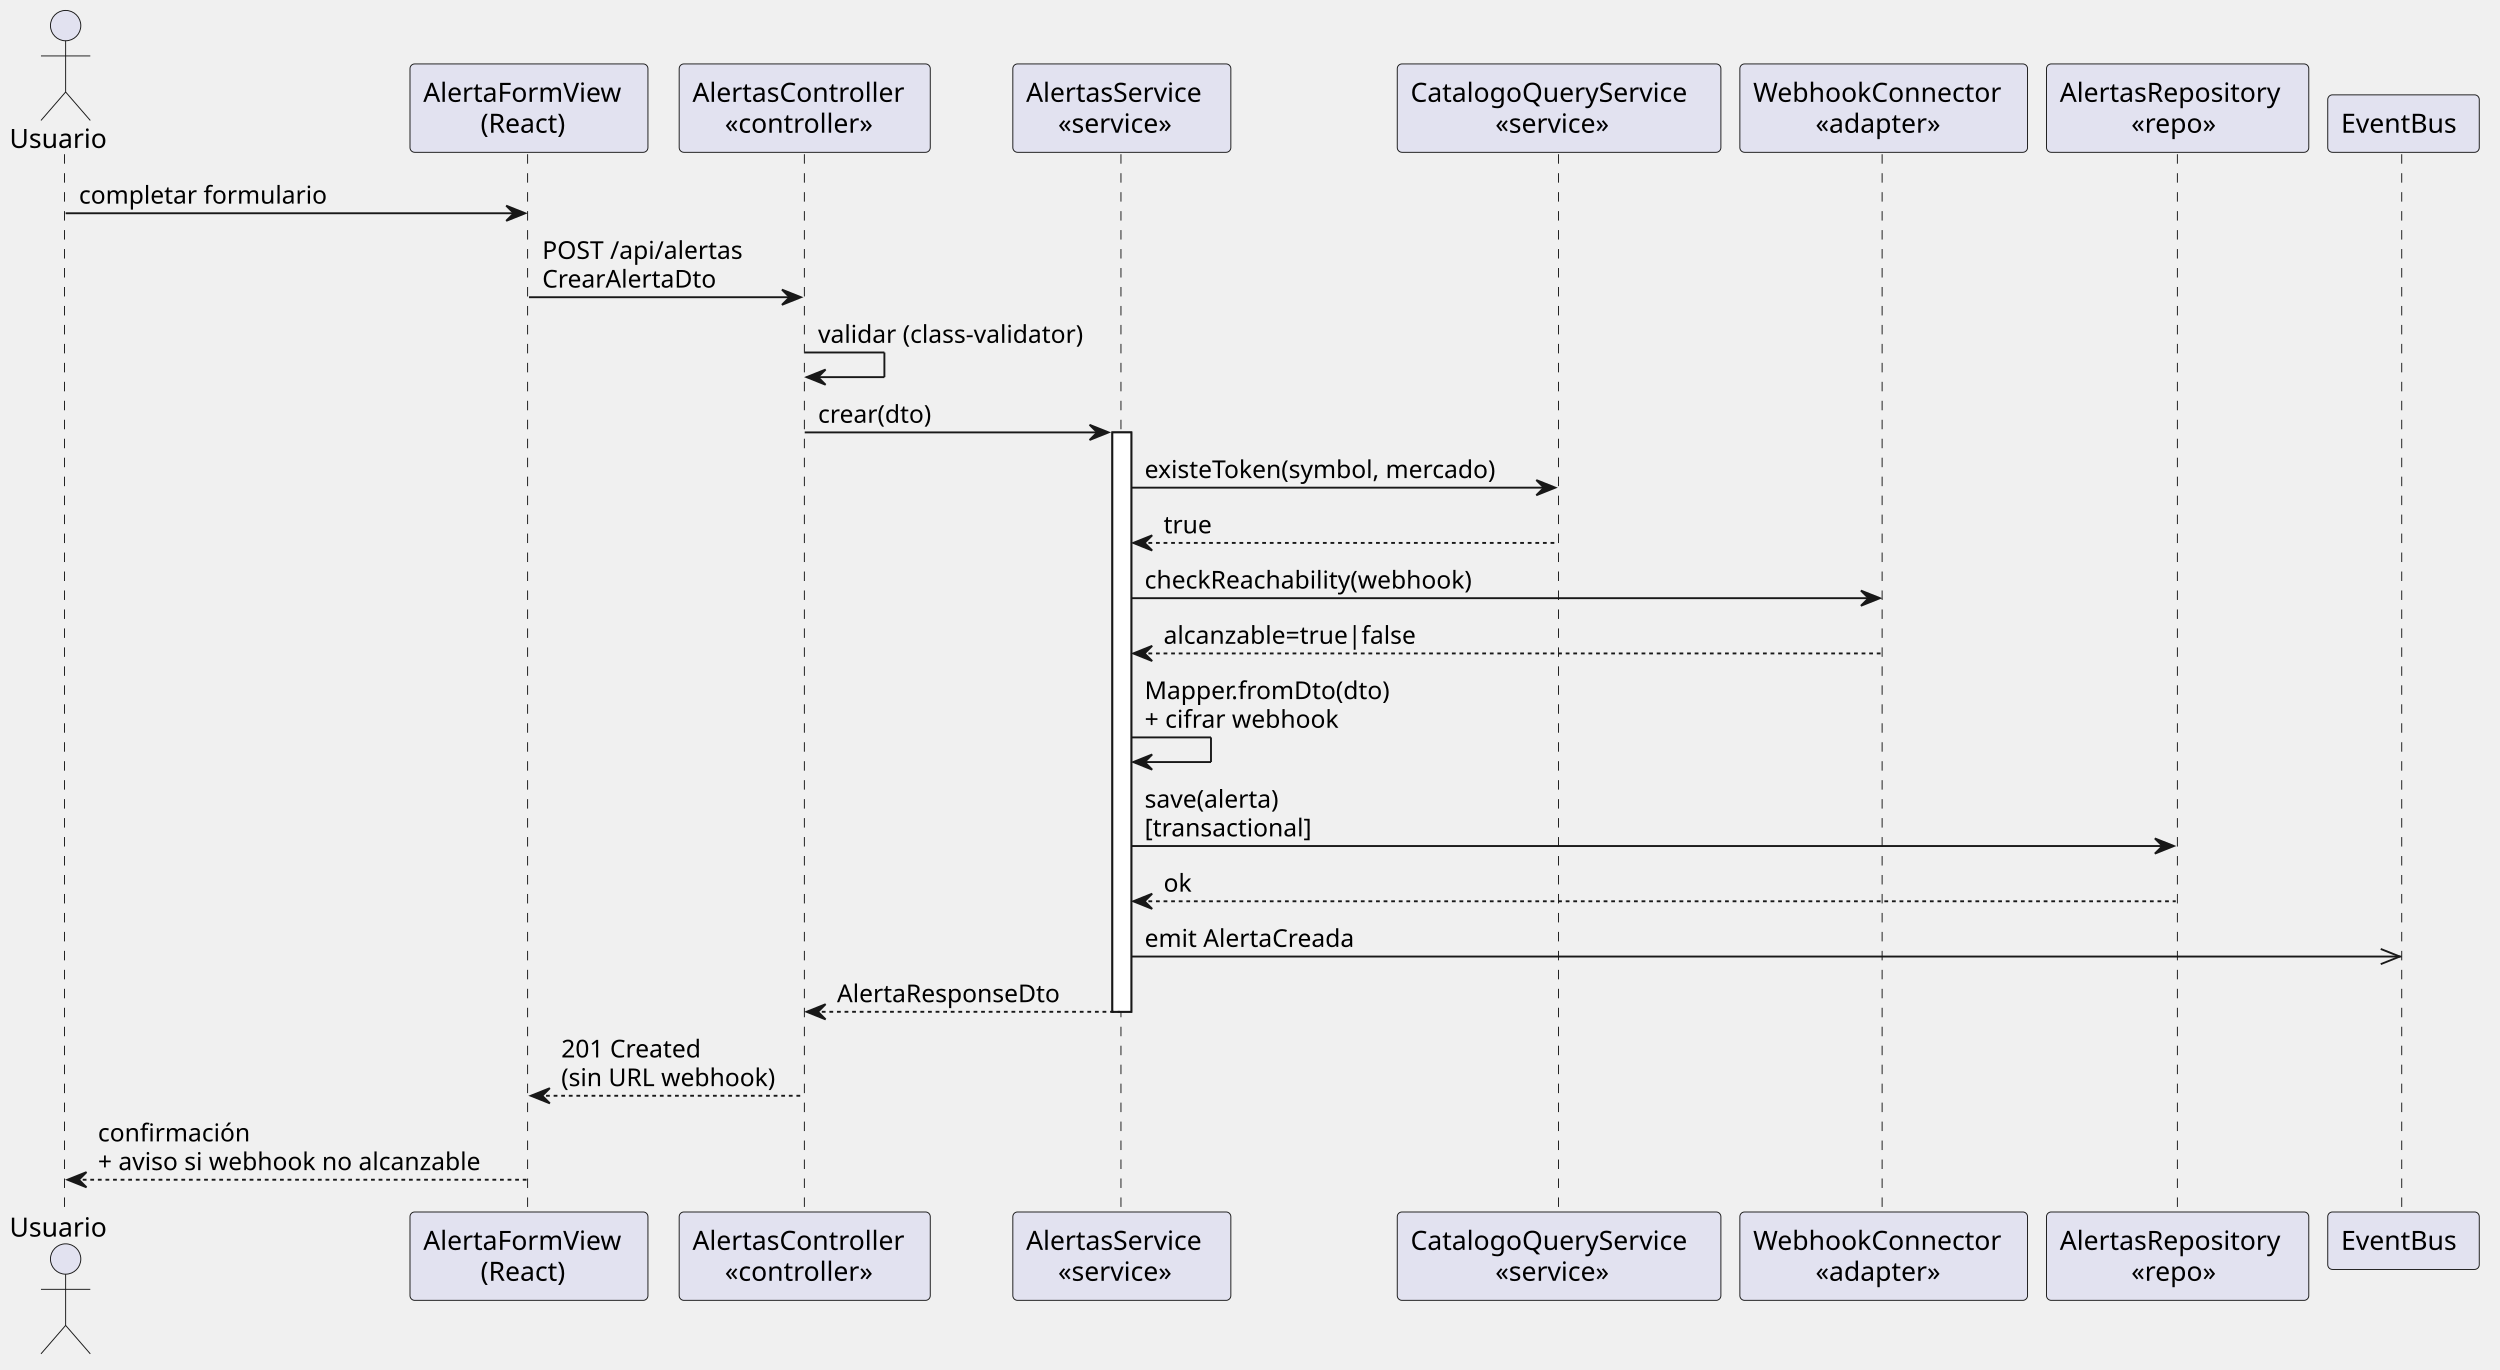
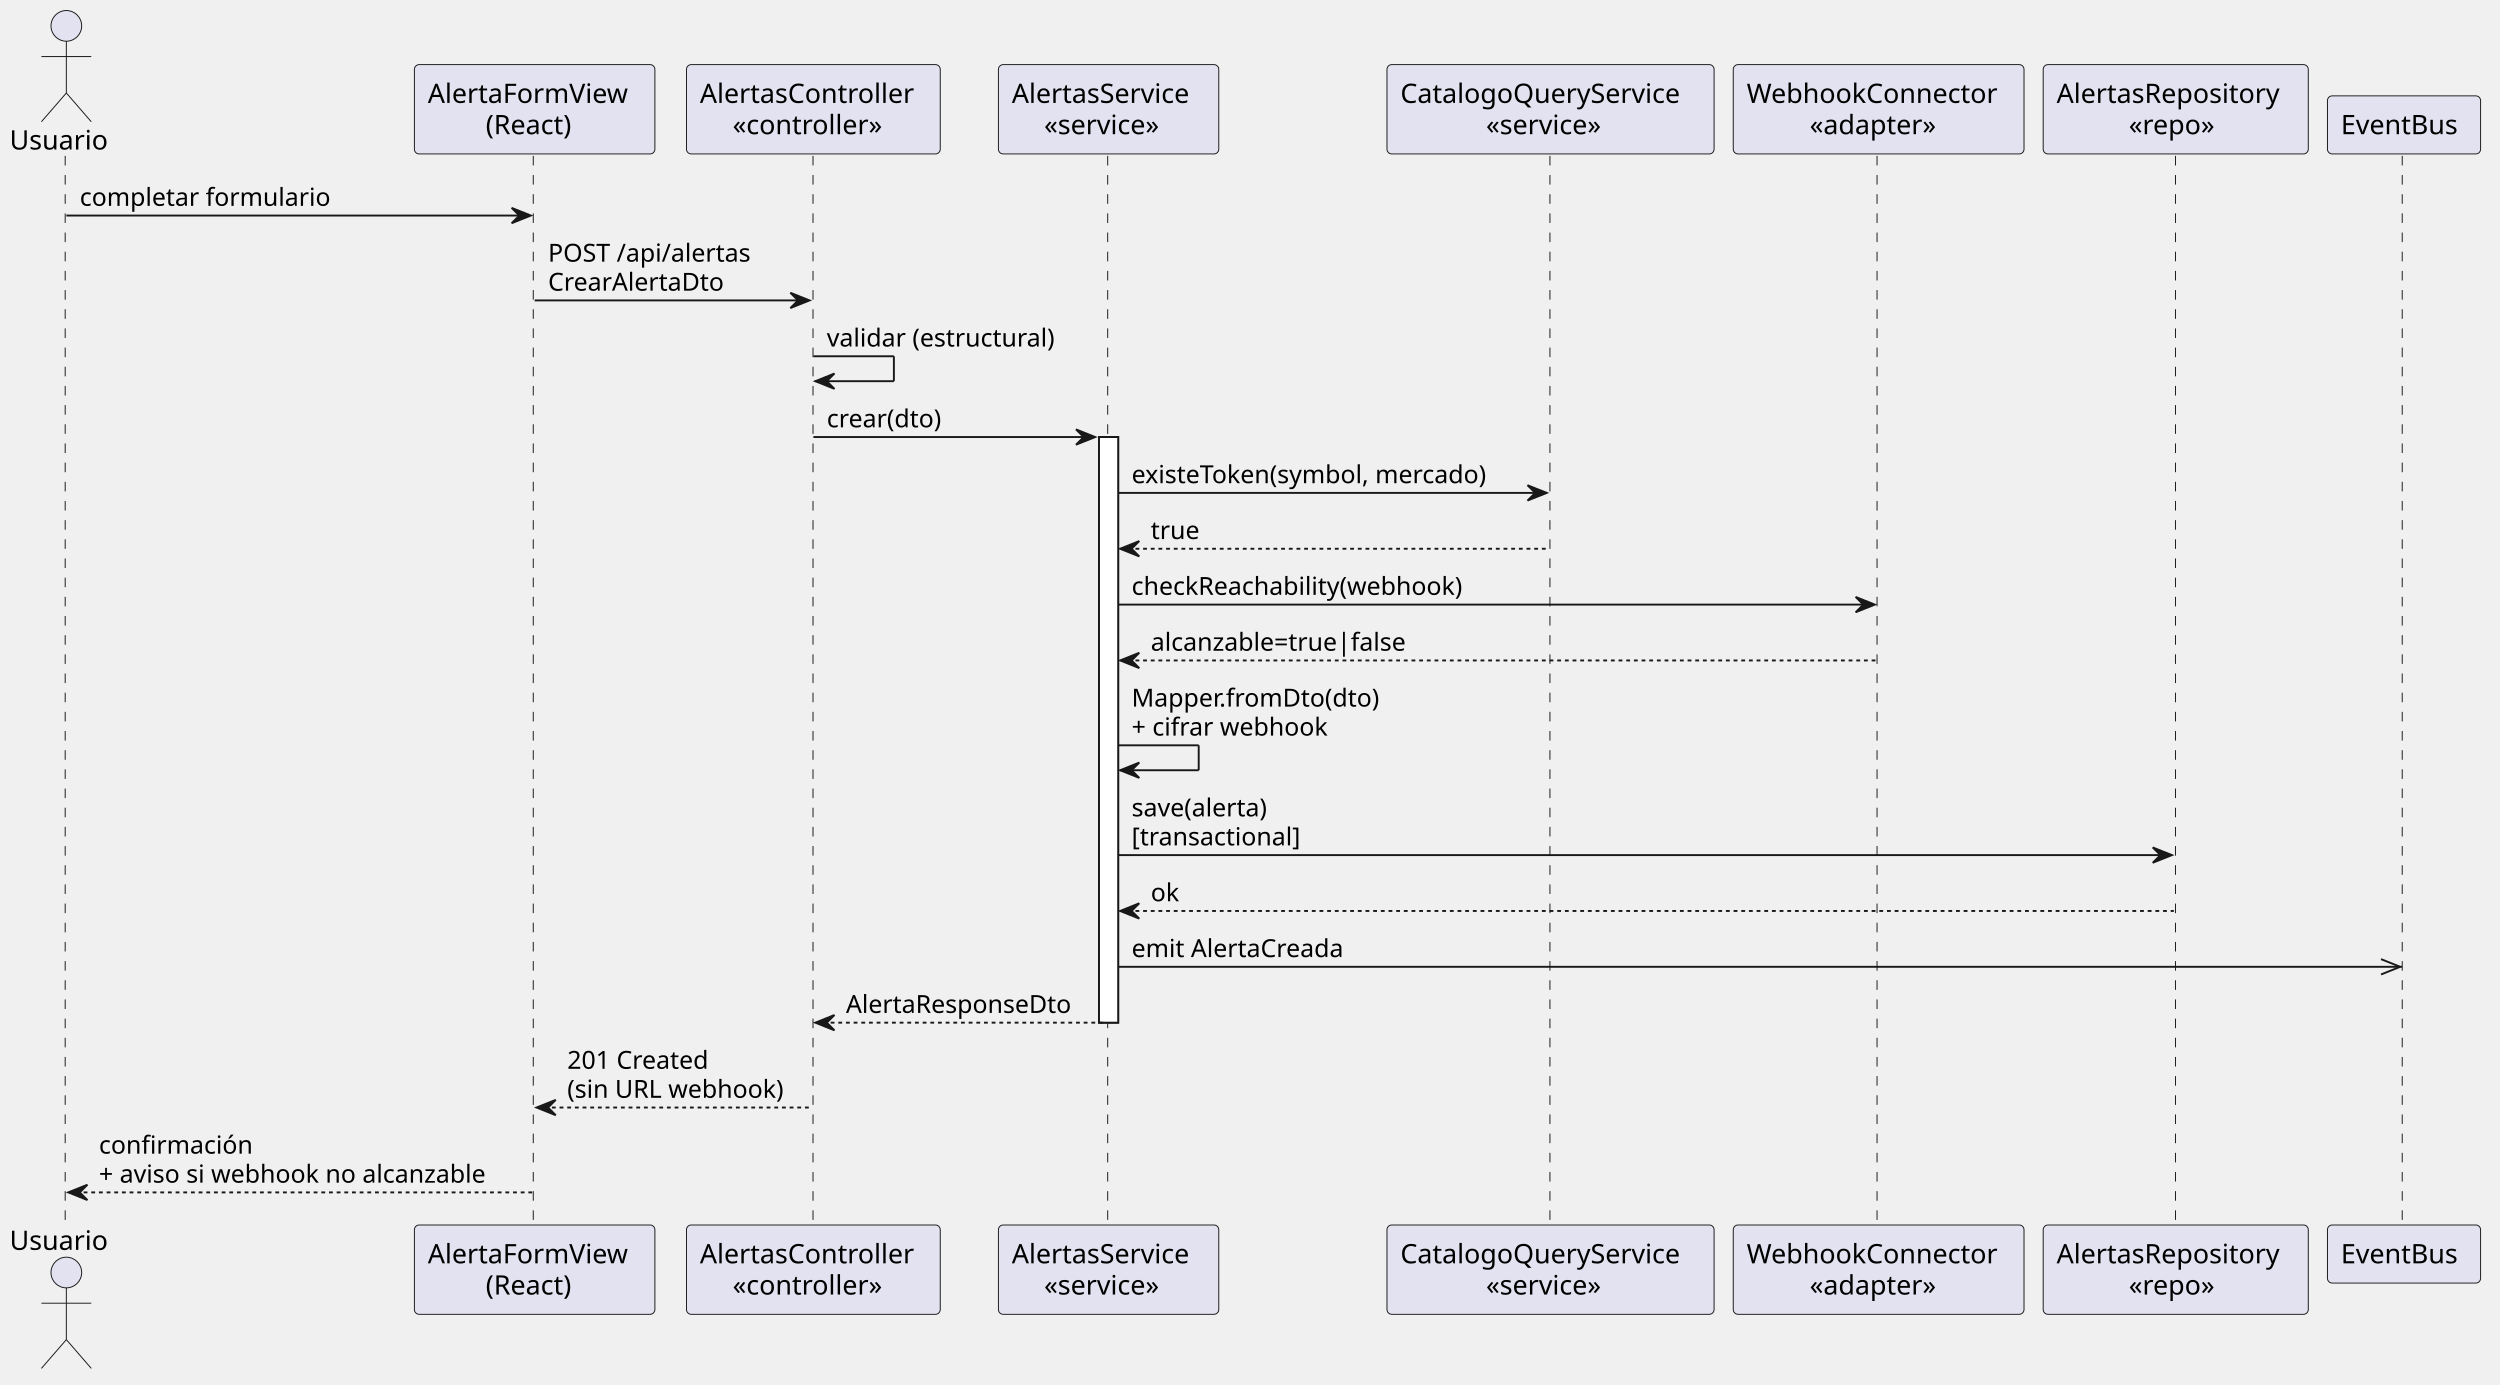
- <svg xmlns="http://www.w3.org/2000/svg" contentStyleType="text/css" data-diagram-type="SEQUENCE" height="722px" preserveAspectRatio="none" style="width:1318px;height:722px;background:#FFFFFF;" version="1.1" viewBox="0 0 1318 722" width="1318px" zoomAndPan="magnify">
+ <svg xmlns="http://www.w3.org/2000/svg" contentStyleType="text/css" data-diagram-type="SEQUENCE" height="722px" preserveAspectRatio="none" style="width:1304px;height:722px;background:#FFFFFF;" version="1.1" viewBox="0 0 1304 722" width="1304px" zoomAndPan="magnify">
  <defs />
  <g>
    <g>
-       <rect fill="#FFFFFF" height="305.461" style="stroke:#181818;stroke-width:1;" width="10" x="586.434" y="227.961" />
+       <rect fill="#FFFFFF" height="305.461" style="stroke:#181818;stroke-width:1;" width="10" x="573.244" y="227.961" />
    </g>
    <g class="participant-lifeline" data-entity-uid="part1" data-qualified-name="U" data-source-line="3" id="part1-lifeline">
      <g>
        <rect fill="#000000" fill-opacity="0" height="558.656" width="8" x="30.602" y="81.297" />
        <line style="stroke:#181818;stroke-width:0.5;stroke-dasharray:5,5;" x1="34" x2="34" y1="81.297" y2="639.953" />
      </g>
    </g>
    <g class="participant-lifeline" data-entity-uid="part2" data-qualified-name="VIEW" data-source-line="4" id="part2-lifeline">
      <g>
        <rect fill="#000000" fill-opacity="0" height="558.656" width="8" x="274.872" y="81.297" />
        <line style="stroke:#181818;stroke-width:0.5;stroke-dasharray:5,5;" x1="278.149" x2="278.149" y1="81.297" y2="639.953" />
      </g>
    </g>
    <g class="participant-lifeline" data-entity-uid="part3" data-qualified-name="CTRL" data-source-line="5" id="part3-lifeline">
      <g>
        <rect fill="#000000" fill-opacity="0" height="558.656" width="8" x="420.252" y="81.297" />
        <line style="stroke:#181818;stroke-width:0.5;stroke-dasharray:5,5;" x1="424.066" x2="424.066" y1="81.297" y2="639.953" />
      </g>
    </g>
    <g class="participant-lifeline" data-entity-uid="part4" data-qualified-name="SVC" data-source-line="6" id="part4-lifeline">
      <g>
-         <rect fill="#000000" fill-opacity="0" height="558.656" width="8" x="587.434" y="81.297" />
-         <line style="stroke:#181818;stroke-width:0.5;stroke-dasharray:5,5;" x1="590.964" x2="590.964" y1="81.297" y2="639.953" />
+         <rect fill="#000000" fill-opacity="0" height="558.656" width="8" x="574.244" y="81.297" />
+         <line style="stroke:#181818;stroke-width:0.5;stroke-dasharray:5,5;" x1="577.774" x2="577.774" y1="81.297" y2="639.953" />
      </g>
    </g>
    <g class="participant-lifeline" data-entity-uid="part5" data-qualified-name="CAT" data-source-line="7" id="part5-lifeline">
      <g>
-         <rect fill="#000000" fill-opacity="0" height="558.656" width="8" x="817.946" y="81.297" />
-         <line style="stroke:#181818;stroke-width:0.5;stroke-dasharray:5,5;" x1="821.637" x2="821.637" y1="81.297" y2="639.953" />
+         <rect fill="#000000" fill-opacity="0" height="558.656" width="8" x="804.756" y="81.297" />
+         <line style="stroke:#181818;stroke-width:0.5;stroke-dasharray:5,5;" x1="808.447" x2="808.447" y1="81.297" y2="639.953" />
      </g>
    </g>
    <g class="participant-lifeline" data-entity-uid="part6" data-qualified-name="WHC" data-source-line="8" id="part6-lifeline">
      <g>
-         <rect fill="#000000" fill-opacity="0" height="558.656" width="8" x="989.086" y="81.297" />
-         <line style="stroke:#181818;stroke-width:0.5;stroke-dasharray:5,5;" x1="992.255" x2="992.255" y1="81.297" y2="639.953" />
+         <rect fill="#000000" fill-opacity="0" height="558.656" width="8" x="975.896" y="81.297" />
+         <line style="stroke:#181818;stroke-width:0.5;stroke-dasharray:5,5;" x1="979.065" x2="979.065" y1="81.297" y2="639.953" />
      </g>
    </g>
    <g class="participant-lifeline" data-entity-uid="part7" data-qualified-name="REPO" data-source-line="9" id="part7-lifeline">
      <g>
-         <rect fill="#000000" fill-opacity="0" height="558.656" width="8" x="1144.053" y="81.297" />
-         <line style="stroke:#181818;stroke-width:0.5;stroke-dasharray:5,5;" x1="1147.918" x2="1147.918" y1="81.297" y2="639.953" />
+         <rect fill="#000000" fill-opacity="0" height="558.656" width="8" x="1130.863" y="81.297" />
+         <line style="stroke:#181818;stroke-width:0.5;stroke-dasharray:5,5;" x1="1134.727" x2="1134.727" y1="81.297" y2="639.953" />
      </g>
    </g>
    <g class="participant-lifeline" data-entity-uid="part8" data-qualified-name="BUS" data-source-line="10" id="part8-lifeline">
      <g>
-         <rect fill="#000000" fill-opacity="0" height="558.656" width="8" x="1263.127" y="81.297" />
-         <line style="stroke:#181818;stroke-width:0.5;stroke-dasharray:5,5;" x1="1266.188" x2="1266.188" y1="81.297" y2="639.953" />
+         <rect fill="#000000" fill-opacity="0" height="558.656" width="8" x="1249.937" y="81.297" />
+         <line style="stroke:#181818;stroke-width:0.5;stroke-dasharray:5,5;" x1="1252.998" x2="1252.998" y1="81.297" y2="639.953" />
      </g>
    </g>
    <g class="participant participant-head" data-entity-uid="part1" data-qualified-name="U" data-source-line="3" id="part1-head">
      <text fill="#000000" font-family="sans-serif" font-size="14" lengthAdjust="spacing" textLength="53.204" x="5" y="77.995">Usuario</text>
      <ellipse cx="34.602" cy="13.5" fill="#E2E2F0" rx="8" ry="8" style="stroke:#181818;stroke-width:0.5;" />
      <path d="M34.602,21.5 L34.602,48.5 M21.602,29.5 L47.602,29.5 M34.602,48.5 L21.602,63.5 M34.602,48.5 L47.602,63.5" fill="none" style="stroke:#181818;stroke-width:0.5;" />
    </g>
    <g class="participant participant-tail" data-entity-uid="part1" data-qualified-name="U" data-source-line="3" id="part1-tail">
      <text fill="#000000" font-family="sans-serif" font-size="14" lengthAdjust="spacing" textLength="53.204" x="5" y="651.948">Usuario</text>
      <ellipse cx="34.602" cy="663.75" fill="#E2E2F0" rx="8" ry="8" style="stroke:#181818;stroke-width:0.5;" />
      <path d="M34.602,671.75 L34.602,698.75 M21.602,679.75 L47.602,679.75 M34.602,698.75 L21.602,713.75 M34.602,698.75 L47.602,713.75" fill="none" style="stroke:#181818;stroke-width:0.5;" />
    </g>
    <g class="participant participant-head" data-entity-uid="part2" data-qualified-name="VIEW" data-source-line="4" id="part2-head">
      <rect fill="#E2E2F0" height="46.594" rx="2.5" ry="2.5" style="stroke:#181818;stroke-width:0.5;" width="125.446" x="216.149" y="33.703" />
      <text fill="#000000" font-family="sans-serif" font-size="14" lengthAdjust="spacing" textLength="111.446" x="223.149" y="53.698">AlertaFormView</text>
      <text fill="#000000" font-family="sans-serif" font-size="14" lengthAdjust="spacing" textLength="51.03" x="253.357" y="69.995">(React)</text>
    </g>
    <g class="participant participant-tail" data-entity-uid="part2" data-qualified-name="VIEW" data-source-line="4" id="part2-tail">
      <rect fill="#E2E2F0" height="46.594" rx="2.5" ry="2.5" style="stroke:#181818;stroke-width:0.5;" width="125.446" x="216.149" y="638.953" />
      <text fill="#000000" font-family="sans-serif" font-size="14" lengthAdjust="spacing" textLength="111.446" x="223.149" y="658.948">AlertaFormView</text>
      <text fill="#000000" font-family="sans-serif" font-size="14" lengthAdjust="spacing" textLength="51.03" x="253.357" y="675.245">(React)</text>
    </g>
    <g class="participant participant-head" data-entity-uid="part3" data-qualified-name="CTRL" data-source-line="5" id="part3-head">
      <rect fill="#E2E2F0" height="46.594" rx="2.5" ry="2.5" style="stroke:#181818;stroke-width:0.5;" width="132.371" x="358.066" y="33.703" />
      <text fill="#000000" font-family="sans-serif" font-size="14" lengthAdjust="spacing" textLength="118.371" x="365.066" y="53.698">AlertasController</text>
      <text fill="#000000" font-family="sans-serif" font-size="14" lengthAdjust="spacing" textLength="84.226" x="382.139" y="69.995">«controller»</text>
    </g>
    <g class="participant participant-tail" data-entity-uid="part3" data-qualified-name="CTRL" data-source-line="5" id="part3-tail">
      <rect fill="#E2E2F0" height="46.594" rx="2.5" ry="2.5" style="stroke:#181818;stroke-width:0.5;" width="132.371" x="358.066" y="638.953" />
      <text fill="#000000" font-family="sans-serif" font-size="14" lengthAdjust="spacing" textLength="118.371" x="365.066" y="658.948">AlertasController</text>
      <text fill="#000000" font-family="sans-serif" font-size="14" lengthAdjust="spacing" textLength="84.226" x="382.139" y="675.245">«controller»</text>
    </g>
    <g class="participant participant-head" data-entity-uid="part4" data-qualified-name="SVC" data-source-line="6" id="part4-head">
-       <rect fill="#E2E2F0" height="46.594" rx="2.5" ry="2.5" style="stroke:#181818;stroke-width:0.5;" width="114.939" x="533.964" y="33.703" />
-       <text fill="#000000" font-family="sans-serif" font-size="14" lengthAdjust="spacing" textLength="100.939" x="540.964" y="53.698">AlertasService</text>
-       <text fill="#000000" font-family="sans-serif" font-size="14" lengthAdjust="spacing" textLength="67.279" x="557.794" y="69.995">«service»</text>
+       <rect fill="#E2E2F0" height="46.594" rx="2.5" ry="2.5" style="stroke:#181818;stroke-width:0.5;" width="114.939" x="520.774" y="33.703" />
+       <text fill="#000000" font-family="sans-serif" font-size="14" lengthAdjust="spacing" textLength="100.939" x="527.774" y="53.698">AlertasService</text>
+       <text fill="#000000" font-family="sans-serif" font-size="14" lengthAdjust="spacing" textLength="67.279" x="544.604" y="69.995">«service»</text>
    </g>
    <g class="participant participant-tail" data-entity-uid="part4" data-qualified-name="SVC" data-source-line="6" id="part4-tail">
-       <rect fill="#E2E2F0" height="46.594" rx="2.5" ry="2.5" style="stroke:#181818;stroke-width:0.5;" width="114.939" x="533.964" y="638.953" />
-       <text fill="#000000" font-family="sans-serif" font-size="14" lengthAdjust="spacing" textLength="100.939" x="540.964" y="658.948">AlertasService</text>
-       <text fill="#000000" font-family="sans-serif" font-size="14" lengthAdjust="spacing" textLength="67.279" x="557.794" y="675.245">«service»</text>
+       <rect fill="#E2E2F0" height="46.594" rx="2.5" ry="2.5" style="stroke:#181818;stroke-width:0.5;" width="114.939" x="520.774" y="638.953" />
+       <text fill="#000000" font-family="sans-serif" font-size="14" lengthAdjust="spacing" textLength="100.939" x="527.774" y="658.948">AlertasService</text>
+       <text fill="#000000" font-family="sans-serif" font-size="14" lengthAdjust="spacing" textLength="67.279" x="544.604" y="675.245">«service»</text>
    </g>
    <g class="participant participant-head" data-entity-uid="part5" data-qualified-name="CAT" data-source-line="7" id="part5-head">
-       <rect fill="#E2E2F0" height="46.594" rx="2.5" ry="2.5" style="stroke:#181818;stroke-width:0.5;" width="170.618" x="736.637" y="33.703" />
-       <text fill="#000000" font-family="sans-serif" font-size="14" lengthAdjust="spacing" textLength="156.618" x="743.637" y="53.698">CatalogoQueryService</text>
-       <text fill="#000000" font-family="sans-serif" font-size="14" lengthAdjust="spacing" textLength="67.279" x="788.307" y="69.995">«service»</text>
+       <rect fill="#E2E2F0" height="46.594" rx="2.5" ry="2.5" style="stroke:#181818;stroke-width:0.5;" width="170.618" x="723.447" y="33.703" />
+       <text fill="#000000" font-family="sans-serif" font-size="14" lengthAdjust="spacing" textLength="156.618" x="730.447" y="53.698">CatalogoQueryService</text>
+       <text fill="#000000" font-family="sans-serif" font-size="14" lengthAdjust="spacing" textLength="67.279" x="775.117" y="69.995">«service»</text>
    </g>
    <g class="participant participant-tail" data-entity-uid="part5" data-qualified-name="CAT" data-source-line="7" id="part5-tail">
-       <rect fill="#E2E2F0" height="46.594" rx="2.5" ry="2.5" style="stroke:#181818;stroke-width:0.5;" width="170.618" x="736.637" y="638.953" />
-       <text fill="#000000" font-family="sans-serif" font-size="14" lengthAdjust="spacing" textLength="156.618" x="743.637" y="658.948">CatalogoQueryService</text>
-       <text fill="#000000" font-family="sans-serif" font-size="14" lengthAdjust="spacing" textLength="67.279" x="788.307" y="675.245">«service»</text>
+       <rect fill="#E2E2F0" height="46.594" rx="2.5" ry="2.5" style="stroke:#181818;stroke-width:0.5;" width="170.618" x="723.447" y="638.953" />
+       <text fill="#000000" font-family="sans-serif" font-size="14" lengthAdjust="spacing" textLength="156.618" x="730.447" y="658.948">CatalogoQueryService</text>
+       <text fill="#000000" font-family="sans-serif" font-size="14" lengthAdjust="spacing" textLength="67.279" x="775.117" y="675.245">«service»</text>
    </g>
    <g class="participant participant-head" data-entity-uid="part6" data-qualified-name="WHC" data-source-line="8" id="part6-head">
-       <rect fill="#E2E2F0" height="46.594" rx="2.5" ry="2.5" style="stroke:#181818;stroke-width:0.5;" width="151.662" x="917.255" y="33.703" />
-       <text fill="#000000" font-family="sans-serif" font-size="14" lengthAdjust="spacing" textLength="137.662" x="924.255" y="53.698">WebhookConnector</text>
-       <text fill="#000000" font-family="sans-serif" font-size="14" lengthAdjust="spacing" textLength="71.921" x="957.126" y="69.995">«adapter»</text>
+       <rect fill="#E2E2F0" height="46.594" rx="2.5" ry="2.5" style="stroke:#181818;stroke-width:0.5;" width="151.662" x="904.065" y="33.703" />
+       <text fill="#000000" font-family="sans-serif" font-size="14" lengthAdjust="spacing" textLength="137.662" x="911.065" y="53.698">WebhookConnector</text>
+       <text fill="#000000" font-family="sans-serif" font-size="14" lengthAdjust="spacing" textLength="71.921" x="943.936" y="69.995">«adapter»</text>
    </g>
    <g class="participant participant-tail" data-entity-uid="part6" data-qualified-name="WHC" data-source-line="8" id="part6-tail">
-       <rect fill="#E2E2F0" height="46.594" rx="2.5" ry="2.5" style="stroke:#181818;stroke-width:0.5;" width="151.662" x="917.255" y="638.953" />
-       <text fill="#000000" font-family="sans-serif" font-size="14" lengthAdjust="spacing" textLength="137.662" x="924.255" y="658.948">WebhookConnector</text>
-       <text fill="#000000" font-family="sans-serif" font-size="14" lengthAdjust="spacing" textLength="71.921" x="957.126" y="675.245">«adapter»</text>
+       <rect fill="#E2E2F0" height="46.594" rx="2.5" ry="2.5" style="stroke:#181818;stroke-width:0.5;" width="151.662" x="904.065" y="638.953" />
+       <text fill="#000000" font-family="sans-serif" font-size="14" lengthAdjust="spacing" textLength="137.662" x="911.065" y="658.948">WebhookConnector</text>
+       <text fill="#000000" font-family="sans-serif" font-size="14" lengthAdjust="spacing" textLength="71.921" x="943.936" y="675.245">«adapter»</text>
    </g>
    <g class="participant participant-head" data-entity-uid="part7" data-qualified-name="REPO" data-source-line="9" id="part7-head">
-       <rect fill="#E2E2F0" height="46.594" rx="2.5" ry="2.5" style="stroke:#181818;stroke-width:0.5;" width="138.27" x="1078.918" y="33.703" />
-       <text fill="#000000" font-family="sans-serif" font-size="14" lengthAdjust="spacing" textLength="124.27" x="1085.918" y="53.698">AlertasRepository</text>
-       <text fill="#000000" font-family="sans-serif" font-size="14" lengthAdjust="spacing" textLength="48.952" x="1123.577" y="69.995">«repo»</text>
+       <rect fill="#E2E2F0" height="46.594" rx="2.5" ry="2.5" style="stroke:#181818;stroke-width:0.5;" width="138.27" x="1065.727" y="33.703" />
+       <text fill="#000000" font-family="sans-serif" font-size="14" lengthAdjust="spacing" textLength="124.27" x="1072.727" y="53.698">AlertasRepository</text>
+       <text fill="#000000" font-family="sans-serif" font-size="14" lengthAdjust="spacing" textLength="48.952" x="1110.387" y="69.995">«repo»</text>
    </g>
    <g class="participant participant-tail" data-entity-uid="part7" data-qualified-name="REPO" data-source-line="9" id="part7-tail">
-       <rect fill="#E2E2F0" height="46.594" rx="2.5" ry="2.5" style="stroke:#181818;stroke-width:0.5;" width="138.27" x="1078.918" y="638.953" />
-       <text fill="#000000" font-family="sans-serif" font-size="14" lengthAdjust="spacing" textLength="124.27" x="1085.918" y="658.948">AlertasRepository</text>
-       <text fill="#000000" font-family="sans-serif" font-size="14" lengthAdjust="spacing" textLength="48.952" x="1123.577" y="675.245">«repo»</text>
+       <rect fill="#E2E2F0" height="46.594" rx="2.5" ry="2.5" style="stroke:#181818;stroke-width:0.5;" width="138.27" x="1065.727" y="638.953" />
+       <text fill="#000000" font-family="sans-serif" font-size="14" lengthAdjust="spacing" textLength="124.27" x="1072.727" y="658.948">AlertasRepository</text>
+       <text fill="#000000" font-family="sans-serif" font-size="14" lengthAdjust="spacing" textLength="48.952" x="1110.387" y="675.245">«repo»</text>
    </g>
    <g class="participant participant-head" data-entity-uid="part8" data-qualified-name="BUS" data-source-line="10" id="part8-head">
-       <rect fill="#E2E2F0" height="30.297" rx="2.5" ry="2.5" style="stroke:#181818;stroke-width:0.5;" width="79.878" x="1227.188" y="50" />
-       <text fill="#000000" font-family="sans-serif" font-size="14" lengthAdjust="spacing" textLength="65.878" x="1234.188" y="69.995">EventBus</text>
+       <rect fill="#E2E2F0" height="30.297" rx="2.5" ry="2.5" style="stroke:#181818;stroke-width:0.5;" width="79.878" x="1213.998" y="50" />
+       <text fill="#000000" font-family="sans-serif" font-size="14" lengthAdjust="spacing" textLength="65.878" x="1220.998" y="69.995">EventBus</text>
    </g>
    <g class="participant participant-tail" data-entity-uid="part8" data-qualified-name="BUS" data-source-line="10" id="part8-tail">
-       <rect fill="#E2E2F0" height="30.297" rx="2.5" ry="2.5" style="stroke:#181818;stroke-width:0.5;" width="79.878" x="1227.188" y="638.953" />
-       <text fill="#000000" font-family="sans-serif" font-size="14" lengthAdjust="spacing" textLength="65.878" x="1234.188" y="658.948">EventBus</text>
+       <rect fill="#E2E2F0" height="30.297" rx="2.5" ry="2.5" style="stroke:#181818;stroke-width:0.5;" width="79.878" x="1213.998" y="638.953" />
+       <text fill="#000000" font-family="sans-serif" font-size="14" lengthAdjust="spacing" textLength="65.878" x="1220.998" y="658.948">EventBus</text>
    </g>
    <g>
-       <rect fill="#FFFFFF" height="305.461" style="stroke:#181818;stroke-width:1;" width="10" x="586.434" y="227.961" />
+       <rect fill="#FFFFFF" height="305.461" style="stroke:#181818;stroke-width:1;" width="10" x="573.244" y="227.961" />
    </g>
    <g class="message" data-entity-1="part1" data-entity-2="part2" data-source-line="12" id="msg1">
      <polygon fill="#181818" points="266.872,108.43,276.872,112.43,266.872,116.43,270.872,112.43" style="stroke:#181818;stroke-width:1;" />
      <line style="stroke:#181818;stroke-width:1;" x1="34.602" x2="272.872" y1="112.43" y2="112.43" />
      <text fill="#000000" font-family="sans-serif" font-size="13" lengthAdjust="spacing" textLength="137.433" x="41.602" y="107.364">completar formulario</text>
    </g>
    <g class="message" data-entity-1="part2" data-entity-2="part3" data-source-line="13" id="msg2">
      <polygon fill="#181818" points="412.252,152.695,422.252,156.695,412.252,160.695,416.252,156.695" style="stroke:#181818;stroke-width:1;" />
      <line style="stroke:#181818;stroke-width:1;" x1="278.872" x2="418.252" y1="156.695" y2="156.695" />
      <text fill="#000000" font-family="sans-serif" font-size="13" lengthAdjust="spacing" textLength="111.744" x="285.872" y="136.497">POST /api/alertas</text>
      <text fill="#000000" font-family="sans-serif" font-size="13" lengthAdjust="spacing" textLength="97.703" x="285.872" y="151.629">CrearAlertaDto</text>
    </g>
    <g class="message" data-entity-1="part3" data-entity-2="part3" data-source-line="14" id="msg3">
      <line style="stroke:#181818;stroke-width:1;" x1="424.252" x2="466.252" y1="185.828" y2="185.828" />
      <line style="stroke:#181818;stroke-width:1;" x1="466.252" x2="466.252" y1="185.828" y2="198.828" />
      <line style="stroke:#181818;stroke-width:1;" x1="425.252" x2="466.252" y1="198.828" y2="198.828" />
      <polygon fill="#181818" points="435.252,194.828,425.252,198.828,435.252,202.828,431.252,198.828" style="stroke:#181818;stroke-width:1;" />
-       <text fill="#000000" font-family="sans-serif" font-size="13" lengthAdjust="spacing" textLength="153.182" x="431.252" y="180.762">validar (class-validator)</text>
+       <text fill="#000000" font-family="sans-serif" font-size="13" lengthAdjust="spacing" textLength="129.581" x="431.252" y="180.762">validar (estructural)</text>
    </g>
    <g class="message" data-entity-1="part3" data-entity-2="part4" data-source-line="16" id="msg4">
-       <polygon fill="#181818" points="574.434,223.961,584.434,227.961,574.434,231.961,578.434,227.961" style="stroke:#181818;stroke-width:1;" />
-       <line style="stroke:#181818;stroke-width:1;" x1="424.252" x2="580.434" y1="227.961" y2="227.961" />
+       <polygon fill="#181818" points="561.244,223.961,571.244,227.961,561.244,231.961,565.244,227.961" style="stroke:#181818;stroke-width:1;" />
+       <line style="stroke:#181818;stroke-width:1;" x1="424.252" x2="567.244" y1="227.961" y2="227.961" />
      <text fill="#000000" font-family="sans-serif" font-size="13" lengthAdjust="spacing" textLength="65.248" x="431.252" y="222.895">crear(dto)</text>
    </g>
    <g class="message" data-entity-1="part4" data-entity-2="part5" data-source-line="19" id="msg5">
-       <polygon fill="#181818" points="809.946,253.094,819.946,257.094,809.946,261.094,813.946,257.094" style="stroke:#181818;stroke-width:1;" />
-       <line style="stroke:#181818;stroke-width:1;" x1="596.434" x2="815.946" y1="257.094" y2="257.094" />
-       <text fill="#000000" font-family="sans-serif" font-size="13" lengthAdjust="spacing" textLength="201.513" x="603.434" y="252.028">existeToken(symbol, mercado)</text>
+       <polygon fill="#181818" points="796.756,253.094,806.756,257.094,796.756,261.094,800.756,257.094" style="stroke:#181818;stroke-width:1;" />
+       <line style="stroke:#181818;stroke-width:1;" x1="583.244" x2="802.756" y1="257.094" y2="257.094" />
+       <text fill="#000000" font-family="sans-serif" font-size="13" lengthAdjust="spacing" textLength="201.513" x="590.244" y="252.028">existeToken(symbol, mercado)</text>
    </g>
    <g class="message" data-entity-1="part5" data-entity-2="part4" data-source-line="20" id="msg6">
-       <polygon fill="#181818" points="607.434,282.227,597.434,286.227,607.434,290.227,603.434,286.227" style="stroke:#181818;stroke-width:1;" />
-       <line style="stroke:#181818;stroke-width:1;stroke-dasharray:2,2;" x1="601.434" x2="820.946" y1="286.227" y2="286.227" />
-       <text fill="#000000" font-family="sans-serif" font-size="13" lengthAdjust="spacing" textLength="26.679" x="613.434" y="281.161">true</text>
+       <polygon fill="#181818" points="594.244,282.227,584.244,286.227,594.244,290.227,590.244,286.227" style="stroke:#181818;stroke-width:1;" />
+       <line style="stroke:#181818;stroke-width:1;stroke-dasharray:2,2;" x1="588.244" x2="807.756" y1="286.227" y2="286.227" />
+       <text fill="#000000" font-family="sans-serif" font-size="13" lengthAdjust="spacing" textLength="26.679" x="600.244" y="281.161">true</text>
    </g>
    <g class="message" data-entity-1="part4" data-entity-2="part6" data-source-line="22" id="msg7">
-       <polygon fill="#181818" points="981.086,311.359,991.086,315.359,981.086,319.359,985.086,315.359" style="stroke:#181818;stroke-width:1;" />
-       <line style="stroke:#181818;stroke-width:1;" x1="596.434" x2="987.086" y1="315.359" y2="315.359" />
-       <text fill="#000000" font-family="sans-serif" font-size="13" lengthAdjust="spacing" textLength="186.989" x="603.434" y="310.293">checkReachability(webhook)</text>
+       <polygon fill="#181818" points="967.896,311.359,977.896,315.359,967.896,319.359,971.896,315.359" style="stroke:#181818;stroke-width:1;" />
+       <line style="stroke:#181818;stroke-width:1;" x1="583.244" x2="973.896" y1="315.359" y2="315.359" />
+       <text fill="#000000" font-family="sans-serif" font-size="13" lengthAdjust="spacing" textLength="186.989" x="590.244" y="310.293">checkReachability(webhook)</text>
    </g>
    <g class="message" data-entity-1="part6" data-entity-2="part4" data-source-line="23" id="msg8">
-       <polygon fill="#181818" points="607.434,340.492,597.434,344.492,607.434,348.492,603.434,344.492" style="stroke:#181818;stroke-width:1;" />
-       <line style="stroke:#181818;stroke-width:1;stroke-dasharray:2,2;" x1="601.434" x2="992.086" y1="344.492" y2="344.492" />
-       <text fill="#000000" font-family="sans-serif" font-size="13" lengthAdjust="spacing" textLength="142.46" x="613.434" y="339.426">alcanzable=true|false</text>
+       <polygon fill="#181818" points="594.244,340.492,584.244,344.492,594.244,348.492,590.244,344.492" style="stroke:#181818;stroke-width:1;" />
+       <line style="stroke:#181818;stroke-width:1;stroke-dasharray:2,2;" x1="588.244" x2="978.896" y1="344.492" y2="344.492" />
+       <text fill="#000000" font-family="sans-serif" font-size="13" lengthAdjust="spacing" textLength="142.46" x="600.244" y="339.426">alcanzable=true|false</text>
    </g>
    <g class="message" data-entity-1="part4" data-entity-2="part4" data-source-line="25" id="msg9">
-       <line style="stroke:#181818;stroke-width:1;" x1="596.434" x2="638.434" y1="388.758" y2="388.758" />
-       <line style="stroke:#181818;stroke-width:1;" x1="638.434" x2="638.434" y1="388.758" y2="401.758" />
-       <line style="stroke:#181818;stroke-width:1;" x1="597.434" x2="638.434" y1="401.758" y2="401.758" />
-       <polygon fill="#181818" points="607.434,397.758,597.434,401.758,607.434,405.758,603.434,401.758" style="stroke:#181818;stroke-width:1;" />
-       <text fill="#000000" font-family="sans-serif" font-size="13" lengthAdjust="spacing" textLength="138.208" x="603.434" y="368.559">Mapper.fromDto(dto)</text>
-       <text fill="#000000" font-family="sans-serif" font-size="13" lengthAdjust="spacing" textLength="111.706" x="603.434" y="383.692">+ cifrar webhook</text>
+       <line style="stroke:#181818;stroke-width:1;" x1="583.244" x2="625.244" y1="388.758" y2="388.758" />
+       <line style="stroke:#181818;stroke-width:1;" x1="625.244" x2="625.244" y1="388.758" y2="401.758" />
+       <line style="stroke:#181818;stroke-width:1;" x1="584.244" x2="625.244" y1="401.758" y2="401.758" />
+       <polygon fill="#181818" points="594.244,397.758,584.244,401.758,594.244,405.758,590.244,401.758" style="stroke:#181818;stroke-width:1;" />
+       <text fill="#000000" font-family="sans-serif" font-size="13" lengthAdjust="spacing" textLength="138.208" x="590.244" y="368.559">Mapper.fromDto(dto)</text>
+       <text fill="#000000" font-family="sans-serif" font-size="13" lengthAdjust="spacing" textLength="111.706" x="590.244" y="383.692">+ cifrar webhook</text>
    </g>
    <g class="message" data-entity-1="part4" data-entity-2="part7" data-source-line="26" id="msg10">
-       <polygon fill="#181818" points="1136.053,442.023,1146.053,446.023,1136.053,450.023,1140.053,446.023" style="stroke:#181818;stroke-width:1;" />
-       <line style="stroke:#181818;stroke-width:1;" x1="596.434" x2="1142.053" y1="446.023" y2="446.023" />
-       <text fill="#000000" font-family="sans-serif" font-size="13" lengthAdjust="spacing" textLength="78.559" x="603.434" y="425.825">save(alerta)</text>
-       <text fill="#000000" font-family="sans-serif" font-size="13" lengthAdjust="spacing" textLength="95.158" x="603.434" y="440.957">[transactional]</text>
+       <polygon fill="#181818" points="1122.863,442.023,1132.863,446.023,1122.863,450.023,1126.863,446.023" style="stroke:#181818;stroke-width:1;" />
+       <line style="stroke:#181818;stroke-width:1;" x1="583.244" x2="1128.863" y1="446.023" y2="446.023" />
+       <text fill="#000000" font-family="sans-serif" font-size="13" lengthAdjust="spacing" textLength="78.559" x="590.244" y="425.825">save(alerta)</text>
+       <text fill="#000000" font-family="sans-serif" font-size="13" lengthAdjust="spacing" textLength="95.158" x="590.244" y="440.957">[transactional]</text>
    </g>
    <g class="message" data-entity-1="part7" data-entity-2="part4" data-source-line="27" id="msg11">
-       <polygon fill="#181818" points="607.434,471.156,597.434,475.156,607.434,479.156,603.434,475.156" style="stroke:#181818;stroke-width:1;" />
-       <line style="stroke:#181818;stroke-width:1;stroke-dasharray:2,2;" x1="601.434" x2="1147.053" y1="475.156" y2="475.156" />
-       <text fill="#000000" font-family="sans-serif" font-size="13" lengthAdjust="spacing" textLength="15.482" x="613.434" y="470.09">ok</text>
+       <polygon fill="#181818" points="594.244,471.156,584.244,475.156,594.244,479.156,590.244,475.156" style="stroke:#181818;stroke-width:1;" />
+       <line style="stroke:#181818;stroke-width:1;stroke-dasharray:2,2;" x1="588.244" x2="1133.863" y1="475.156" y2="475.156" />
+       <text fill="#000000" font-family="sans-serif" font-size="13" lengthAdjust="spacing" textLength="15.482" x="600.244" y="470.09">ok</text>
    </g>
    <g class="message" data-entity-1="part4" data-entity-2="part8" data-source-line="29" id="msg12">
-       <line style="stroke:#181818;stroke-width:1;" x1="1265.127" x2="1255.127" y1="504.289" y2="500.289" />
-       <line style="stroke:#181818;stroke-width:1;" x1="1265.127" x2="1255.127" y1="504.289" y2="508.289" />
-       <line style="stroke:#181818;stroke-width:1;" x1="596.434" x2="1266.127" y1="504.289" y2="504.289" />
-       <text fill="#000000" font-family="sans-serif" font-size="13" lengthAdjust="spacing" textLength="119.019" x="603.434" y="499.223">emit AlertaCreada</text>
+       <line style="stroke:#181818;stroke-width:1;" x1="1251.937" x2="1241.937" y1="504.289" y2="500.289" />
+       <line style="stroke:#181818;stroke-width:1;" x1="1251.937" x2="1241.937" y1="504.289" y2="508.289" />
+       <line style="stroke:#181818;stroke-width:1;" x1="583.244" x2="1252.937" y1="504.289" y2="504.289" />
+       <text fill="#000000" font-family="sans-serif" font-size="13" lengthAdjust="spacing" textLength="119.019" x="590.244" y="499.223">emit AlertaCreada</text>
    </g>
    <g class="message" data-entity-1="part4" data-entity-2="part3" data-source-line="30" id="msg13">
      <polygon fill="#181818" points="435.252,529.422,425.252,533.422,435.252,537.422,431.252,533.422" style="stroke:#181818;stroke-width:1;" />
-       <line style="stroke:#181818;stroke-width:1;stroke-dasharray:2,2;" x1="429.252" x2="590.434" y1="533.422" y2="533.422" />
+       <line style="stroke:#181818;stroke-width:1;stroke-dasharray:2,2;" x1="429.252" x2="577.244" y1="533.422" y2="533.422" />
      <text fill="#000000" font-family="sans-serif" font-size="13" lengthAdjust="spacing" textLength="124.992" x="441.252" y="528.356">AlertaResponseDto</text>
    </g>
    <g class="message" data-entity-1="part3" data-entity-2="part2" data-source-line="33" id="msg14">
      <polygon fill="#181818" points="289.872,573.688,279.872,577.688,289.872,581.688,285.872,577.688" style="stroke:#181818;stroke-width:1;" />
      <line style="stroke:#181818;stroke-width:1;stroke-dasharray:2,2;" x1="283.872" x2="423.252" y1="577.688" y2="577.688" />
      <text fill="#000000" font-family="sans-serif" font-size="13" lengthAdjust="spacing" textLength="80.679" x="295.872" y="557.489">201 Created</text>
      <text fill="#000000" font-family="sans-serif" font-size="13" lengthAdjust="spacing" textLength="121.38" x="295.872" y="572.622">(sin URL webhook)</text>
    </g>
    <g class="message" data-entity-1="part2" data-entity-2="part1" data-source-line="34" id="msg15">
      <polygon fill="#181818" points="45.602,617.953,35.602,621.953,45.602,625.953,41.602,621.953" style="stroke:#181818;stroke-width:1;" />
      <line style="stroke:#181818;stroke-width:1;stroke-dasharray:2,2;" x1="39.602" x2="277.872" y1="621.953" y2="621.953" />
      <text fill="#000000" font-family="sans-serif" font-size="13" lengthAdjust="spacing" textLength="84.456" x="51.602" y="601.754">confirmación</text>
      <text fill="#000000" font-family="sans-serif" font-size="13" lengthAdjust="spacing" textLength="220.27" x="51.602" y="616.887">+ aviso si webhook no alcanzable</text>
    </g>
  </g>
</svg>
